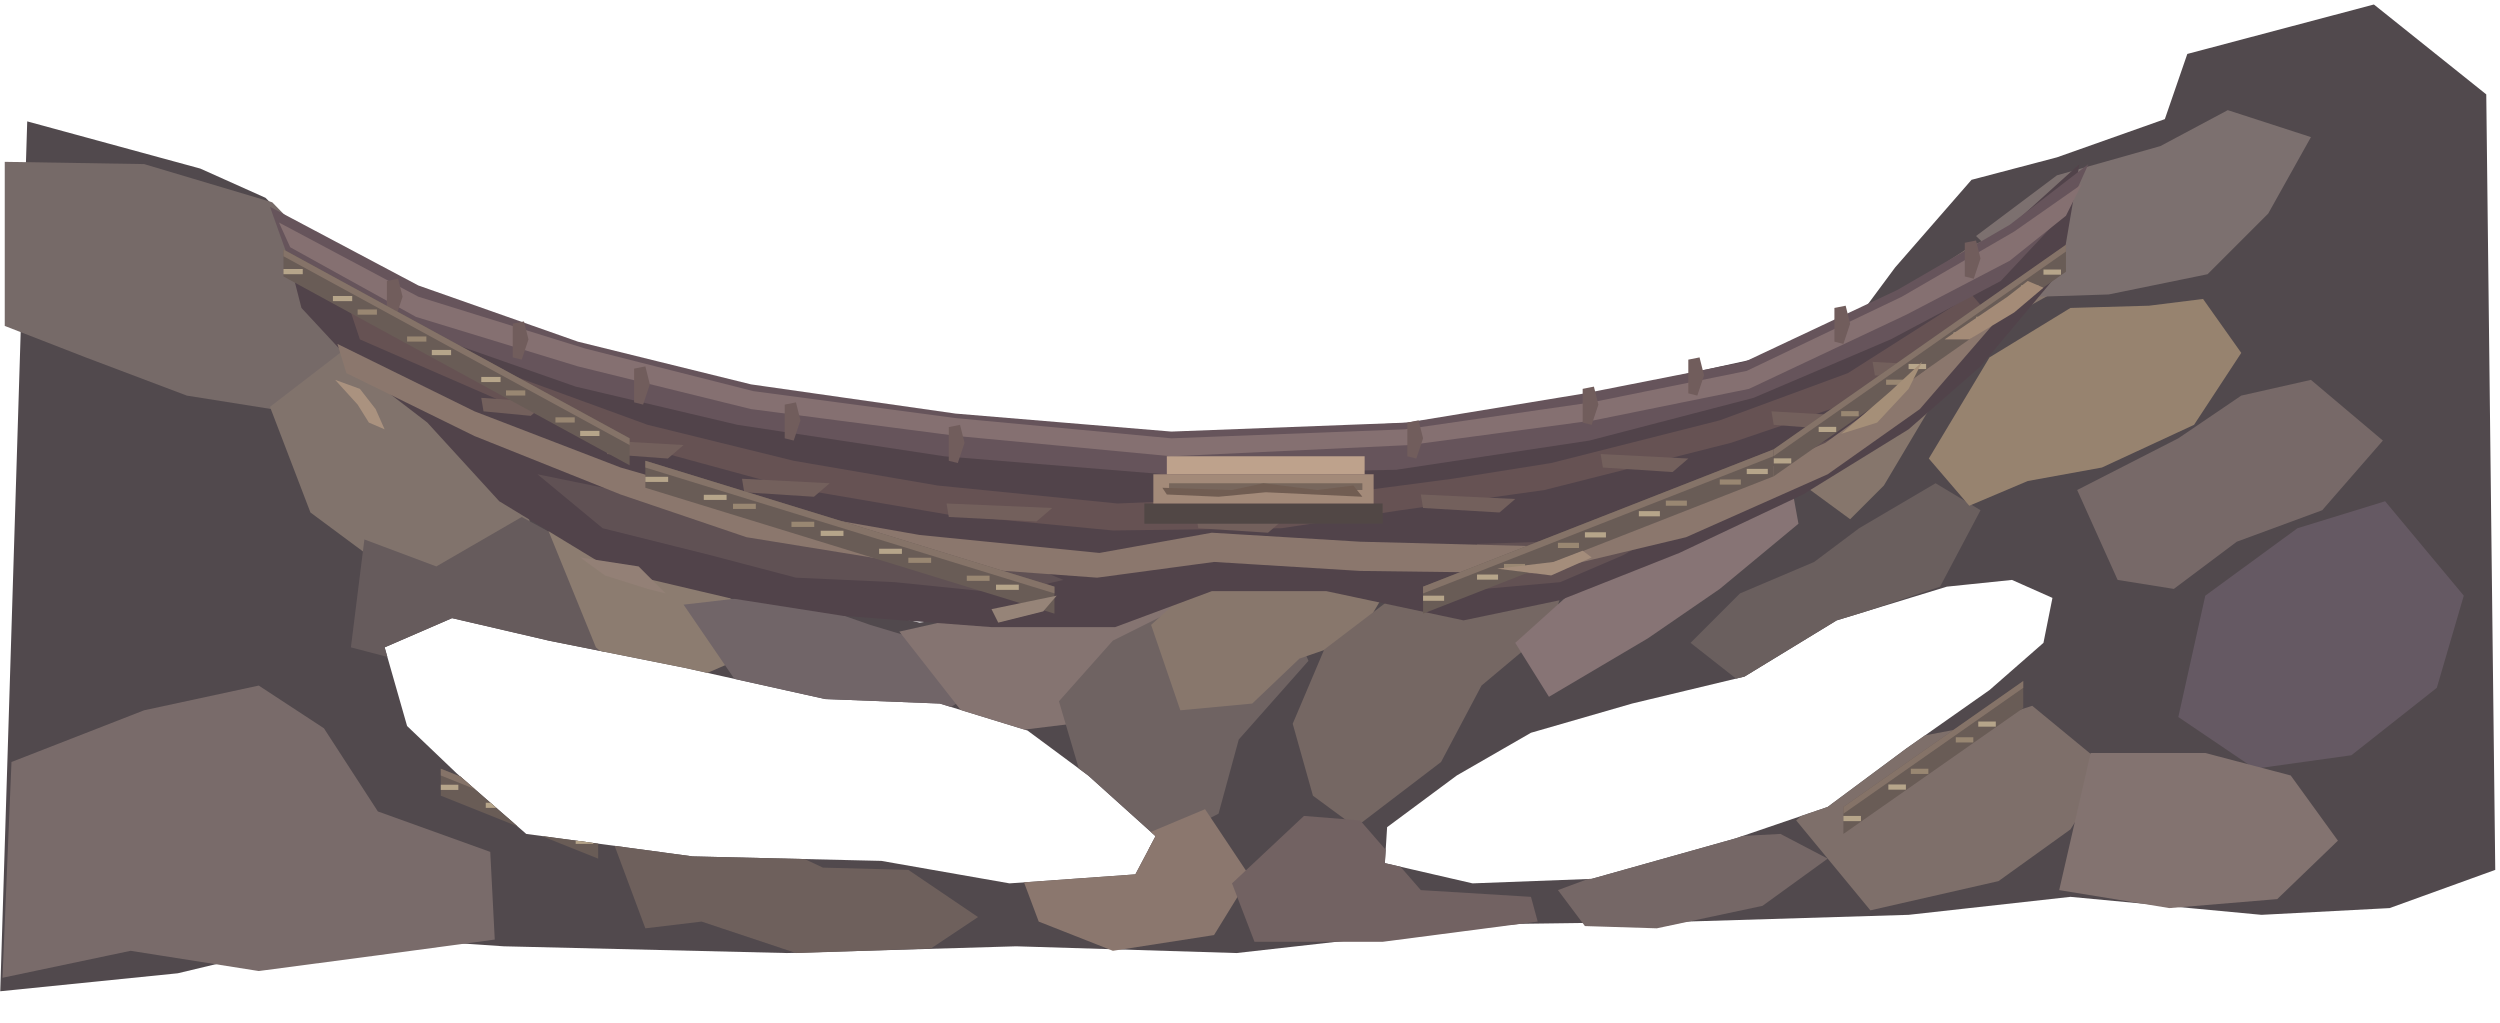
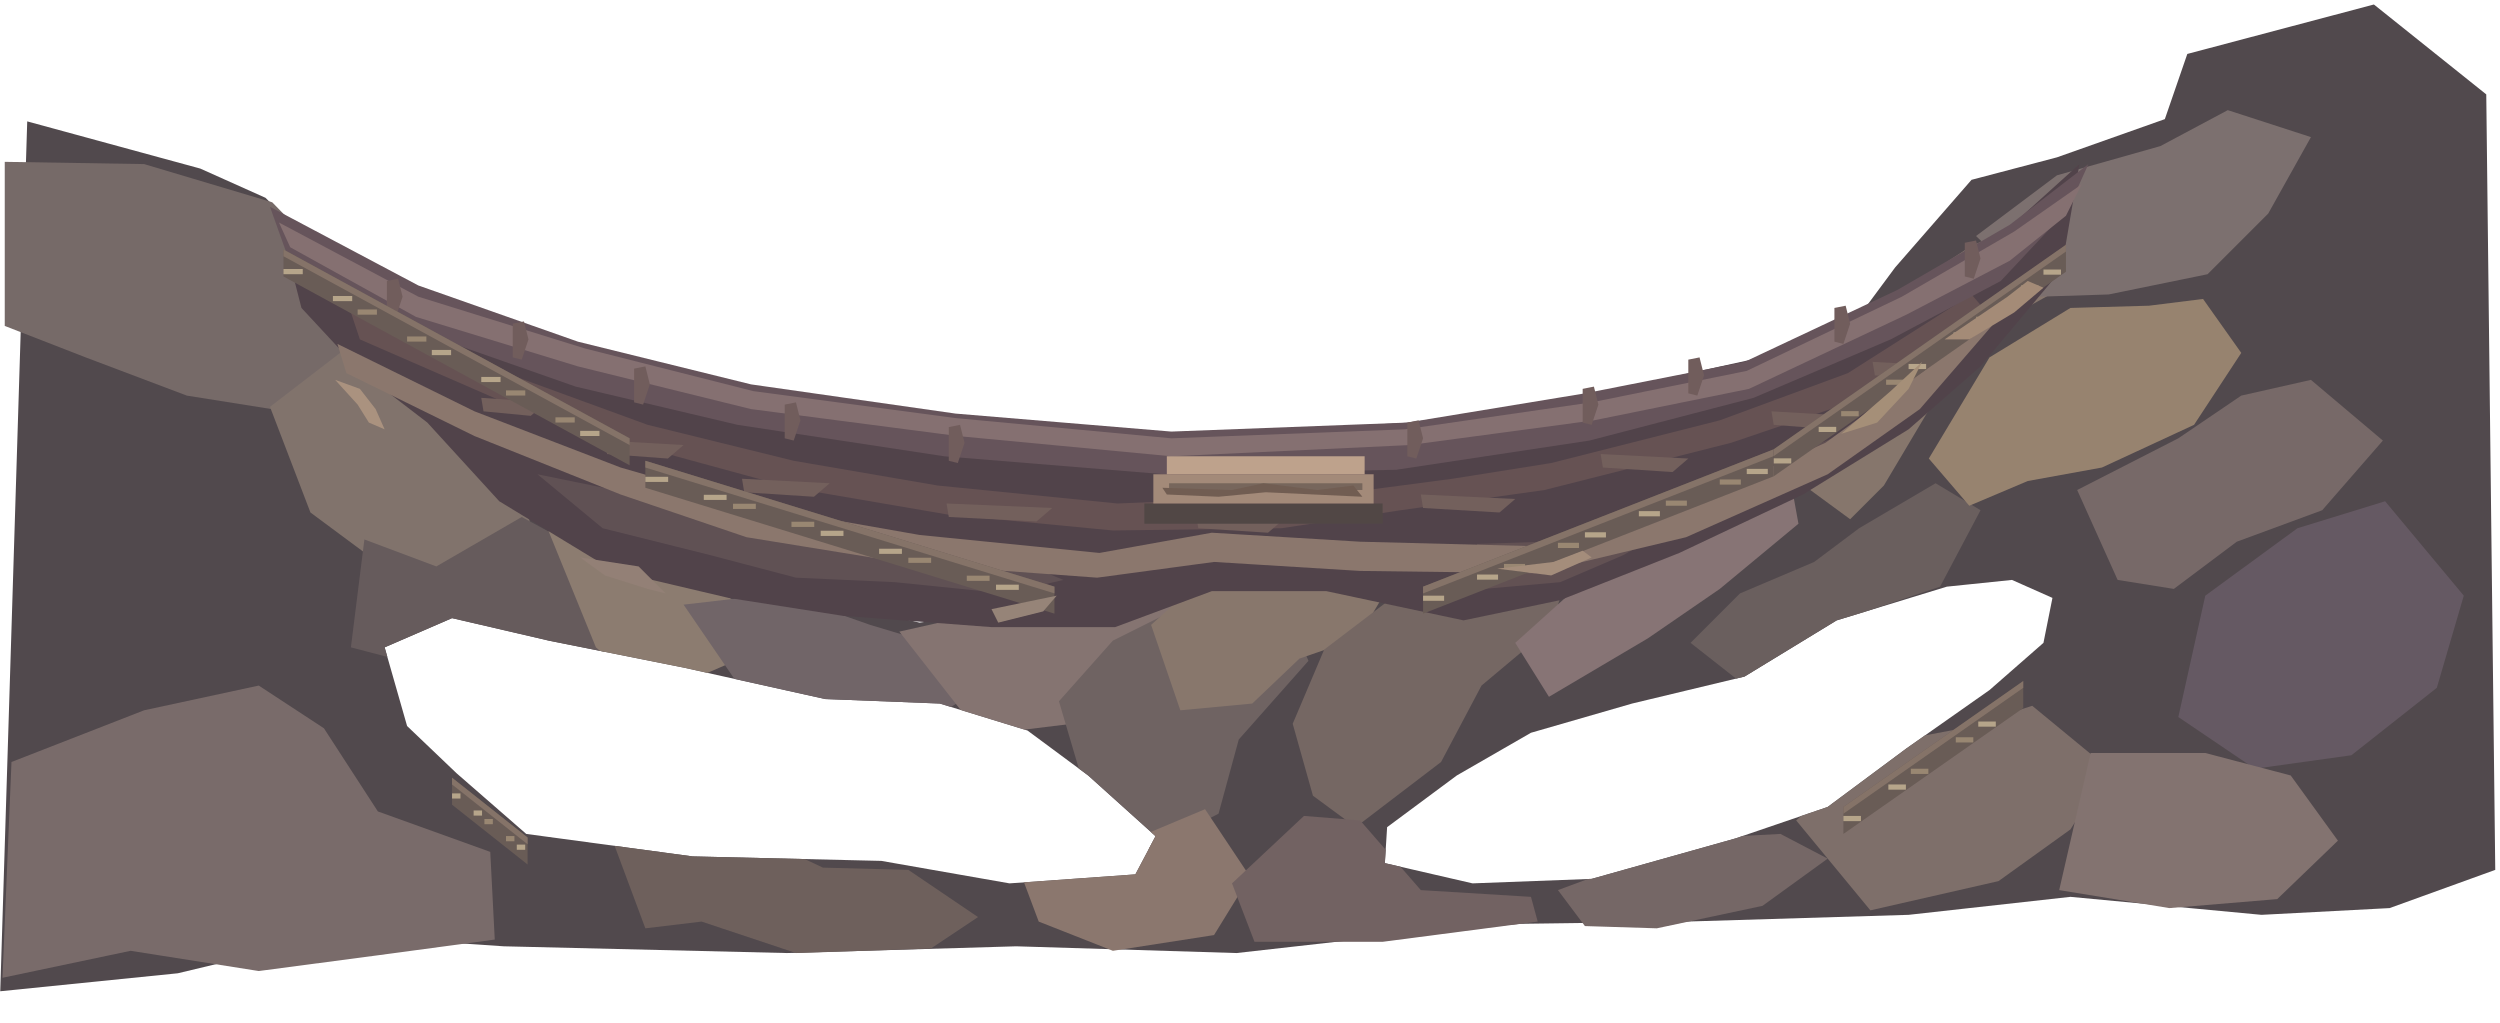
<svg xmlns="http://www.w3.org/2000/svg" width="2200" height="900" viewBox="-112 -42 1112 455">
  <defs>
    <clipPath id="cave-voids">
      <path fill-rule="evenodd" clip-rule="evenodd" d="M-112,-42H1000V413H-112ZM59,246 89,233 132,243 192,255 255,269 306,271 345,283 372,303 402,330 393,347 337,351 280,341 196,339 122,329 91,302 69,281ZM505,326 536,303 569,284 614,271 664,259 705,234 754,219 783,216 801,224 797,244 773,265 736,291 701,317 660,331 596,349 543,351 504,342Z" />
    </clipPath>
  </defs>
  <g id="integrated-mountain-owner" clip-path="url(#cave-voids)">
    <path fill="#51494d" d="M-100,12 -23,33 6,46 48,88 63,121 108,155 129,191 185,211 224,218 297,235 347,228 393,198 442,183 506,188 552,211 582,204 623,183 664,170 691,131 731,77 765,38 803,28 851,11 861,-18 944,-40 994,0 998,345 951,362 894,365 809,357 737,365 638,368 564,369 509,374 438,382 340,379 238,382 112,379 38,374 -33,391 -112,399Z" />
  </g>
  <g id="geology-angular-bulk" clip-path="url(#cave-voids)">
    <path fill="#766a68" d="M-110,30 -48,31 9,48 47,87 41,119 15,141 -29,134 -74,117 -110,103Z" />
    <path fill="#81736c" d="M8,139 47,109 70,130 92,151 118,166 124,192 93,222 57,209 26,186Z" />
    <path fill="#665b5c" d="M50,198 82,210 120,188 144,201 159,230 155,260 124,278 86,257 44,246Z" />
    <path fill="#8c7c70" d="M131,192 151,197 192,212 221,229 215,252 178,268 153,246Z" />
    <path fill="#716568" d="M192,227 235,222 275,236 305,245 320,267 292,284 246,285 218,265Z" />
    <path fill="#857471" d="M288,239 350,225 390,200 420,203 421,230 390,251 373,279 324,285Z" />
    <path fill="#6f6362" d="M359,270 383,243 419,225 457,221 470,252 439,287 430,320 393,339 372,314Z" />
    <path fill="#88776c" d="M400,236 430,209 463,188 495,194 511,210 492,242 466,251 445,271 413,274Z" />
    <path fill="#756763" d="M477,247 519,215 556,209 585,214 578,237 547,263 529,297 491,326 472,312 463,280Z" />
    <path fill="#877475" d="M562,244 592,217 619,192 646,176 684,169 688,191 653,220 621,242 577,268Z" />
    <path fill="#6a5f5e" d="M640,244 662,222 695,208 715,193 749,173 769,185 751,219 718,230 695,253 668,266Z" />
    <path fill="#86766c" d="M681,167 711,114 729,91 764,68 793,54 800,89 773,104 748,137 726,174 711,189Z" />
    <path fill="#7c706f" d="M767,63 803,36 849,23 879,7 916,19 897,53 870,80 826,89 795,90Z" />
    <path fill="#97836f" d="M773,117 809,95 844,94 868,91 885,115 864,147 823,166 790,172 764,183 746,162Z" />
    <path fill="#776968" d="M812,176 857,153 885,134 916,127 948,154 921,185 883,199 855,220 830,216Z" />
    <path fill="#655963" d="M869,223 910,193 949,181 984,223 972,264 934,294 891,300 857,277Z" />
    <path fill="#796b6a" d="M-107,297 -48,274 3,263 32,282 56,319 106,337 108,376 56,383 3,390 -54,381 -111,393Z" />
    <path fill="#6e605c" d="M156,320 203,320 254,344 292,345 323,366 302,380 242,382 200,368 175,371Z" />
    <path fill="#8b776e" d="M341,344 393,331 424,318 444,348 428,374 383,381 350,368Z" />
    <path fill="#726262" d="M436,351 468,321 493,323 520,354 569,357 572,368 503,377 446,377Z" />
    <path fill="#756766" d="M581,354 643,331 680,329 701,340 672,361 625,371 593,370Z" />
    <path fill="#7e6f6a" d="M687,323 724,289 761,282 792,272 826,300 809,327 777,350 720,363Z" />
    <path fill="#837370" d="M818,293 869,293 907,303 928,332 901,358 853,362 804,354Z" />
  </g>
  <g id="recessed-terraces-no-collision" clip-path="url(#cave-voids)">
    <path fill="#51434a" d="M12,56 74,87 145,111 222,130 313,143 408,152 515,146 594,134 667,118 732,88 782,59 813,31 805,78 769,121 737,149 690,178 635,204 582,225 539,234 478,221 427,221 384,237 329,237 263,232 212,224 161,212 110,181 78,146 48,123 22,95Z" />
    <path fill="#665253" d="M42,91 113,124 176,147 241,163 305,174 385,182 481,178 534,171 578,164 653,145 710,124 765,89 771,96 720,134 658,155 575,176 511,185 458,193 383,194 310,187 240,175 174,157 110,136 48,109Z" />
    <path fill="#605154" d="M127,169 176,179 217,194 286,201 313,209 339,207 361,216 335,222 286,217 242,215 204,205 156,193Z" />
    <path fill="#625153" d="M545,200 575,199 614,188 643,175 677,164 703,153 704,163 677,177 640,188 610,205 582,217 548,220Z" />
    <path fill="#73605c" d="M102,135 131,137 124,143 103,141Z" />
    <path fill="#73605c" d="M157,154 192,156 185,162 158,160Z" />
    <path fill="#73605c" d="M218,171 257,173 250,179 219,177Z" />
    <path fill="#73605c" d="M309,182 356,184 349,190 310,188Z" />
    <path fill="#73605c" d="M420,187 459,189 452,195 421,193Z" />
    <path fill="#73605c" d="M520,178 562,180 555,186 521,184Z" />
    <path fill="#73605c" d="M600,160 639,162 632,168 601,166Z" />
    <path fill="#73605c" d="M676,141 710,143 703,149 677,147Z" />
    <path fill="#73605c" d="M721,119 757,121 750,127 722,125Z" />
    <path fill="#66545b" d="M8,50 74,85 145,110 222,129 313,142 409,150 514,146 593,133 664,119 732,87 782,58 817,31 808,51 778,83 729,109 668,135 595,154 509,167 406,169 308,161 216,147 144,130 67,103 18,78Z" />
    <path fill="#857071" d="M12,57 74,90 148,113 223,132 313,144 409,153 513,149 596,137 665,123 734,90 784,61 814,40 807,54 782,74 736,98 666,131 597,145 515,156 409,161 314,152 222,140 145,121 73,99 17,68Z" />
    <path fill="#8b776d" d="M38,111 99,141 164,166 223,183 297,196 377,204 427,195 493,199 571,201 637,183 700,155 744,123 774,91 774,103 742,140 701,169 638,197 571,213 493,212 428,208 376,215 294,209 220,197 164,178 99,152 42,124Z" />
    <path fill="#715d5c" d="M60,83 65,82 67,90 64,99 60,98Z" />
    <path fill="#715d5c" d="M116,102 121,101 123,109 120,118 116,117Z" />
    <path fill="#715d5c" d="M170,122 175,121 177,129 174,138 170,137Z" />
    <path fill="#715d5c" d="M237,138 242,137 244,145 241,154 237,153Z" />
    <path fill="#715d5c" d="M310,148 315,147 317,155 314,164 310,163Z" />
    <path fill="#715d5c" d="M514,146 519,145 521,153 518,162 514,161Z" />
    <path fill="#715d5c" d="M592,131 597,130 599,138 596,147 592,146Z" />
    <path fill="#715d5c" d="M639,118 644,117 646,125 643,134 639,133Z" />
    <path fill="#715d5c" d="M704,95 709,94 711,102 708,111 704,110Z" />
    <path fill="#715d5c" d="M762,66 767,65 769,73 766,82 762,81Z" />
  </g>
  <g id="central-empty-seat-and-step-profile" clip-path="url(#cave-voids)">
    <path fill="#514745" d="M397,182 503,182 503,191 397,191Z" />
    <path fill="#a38a79" d="M401,169 499,169 499,182 401,182Z" />
    <path fill="#bea28c" d="M407,161 495,161 495,169 407,169Z" />
    <path fill="#77665c" d="M408,173 494,173 494,176 408,176Z" />
    <path fill="#715d52" d="M405,175 436,176 450,173 474,176 490,174 494,179 451,177 430,179 407,178Z" />
    <path fill="#695c56" d="M14,69 168,153 168,165 14,81Z" />
    <path fill="#857368" d="M14,69 168,153 168,156 14,72Z" />
    <path fill="#b6a58a" d="M14,77.68 22.58,77.68 22.58,79.98 14,79.98Z" />
    <path fill="#b6a58a" d="M36,89.68 44.58,89.68 44.58,91.98 36,91.98Z" />
    <path fill="#998772" d="M47,95.68 55.58,95.68 55.58,97.98 47,97.98Z" />
    <path fill="#998772" d="M69,107.68 77.58,107.68 77.58,109.98 69,109.98Z" />
    <path fill="#b6a58a" d="M80,113.68 88.58,113.68 88.58,115.98 80,115.98Z" />
    <path fill="#b6a58a" d="M102,125.68 110.58,125.68 110.58,127.98 102,127.98Z" />
    <path fill="#998772" d="M113,131.68 121.58,131.68 121.58,133.98 113,133.98Z" />
    <path fill="#998772" d="M135,143.68 143.58,143.68 143.58,145.98 135,145.98Z" />
    <path fill="#b6a58a" d="M146,149.68 154.58,149.68 154.58,151.98 146,151.98Z" />
    <path fill="#695c56" d="M175,163 357,219 357,231 175,175Z" />
    <path fill="#857368" d="M175,163 357,219 357,222 175,166Z" />
    <path fill="#b6a58a" d="M175,170.12 185.14,170.12 185.14,172.42 175,172.42Z" />
    <path fill="#b6a58a" d="M201,178.12 211.14,178.12 211.14,180.42 201,180.42Z" />
    <path fill="#998772" d="M214,182.12 224.14,182.12 224.14,184.42 214,184.42Z" />
    <path fill="#998772" d="M240,190.12 250.14,190.12 250.14,192.42 240,192.42Z" />
    <path fill="#b6a58a" d="M253,194.12 263.14,194.12 263.14,196.42 253,196.42Z" />
    <path fill="#b6a58a" d="M279,202.12 289.14,202.12 289.14,204.42 279,204.42Z" />
    <path fill="#998772" d="M292,206.12 302.14,206.12 302.14,208.42 292,208.42Z" />
    <path fill="#998772" d="M318,214.12 328.14,214.12 328.14,216.42 318,216.42Z" />
    <path fill="#b6a58a" d="M331,218.12 341.14,218.12 341.14,220.42 331,220.42Z" />
    <path fill="#695c56" d="M521,219 677,157.9 677,169.9 521,231Z" />
    <path fill="#857368" d="M521,219 677,157.9 677,160.9 521,222Z" />
    <path fill="#b6a58a" d="M521,223 530.36,223 530.36,225.3 521,225.3Z" />
    <path fill="#b6a58a" d="M545,213.6 554.36,213.6 554.36,215.9 545,215.9Z" />
    <path fill="#998772" d="M557,208.9 566.36,208.9 566.36,211.2 557,211.2Z" />
    <path fill="#998772" d="M581,199.5 590.36,199.5 590.36,201.8 581,201.8Z" />
    <path fill="#b6a58a" d="M593,194.8 602.36,194.8 602.36,197.1 593,197.1Z" />
    <path fill="#b6a58a" d="M617,185.4 626.36,185.4 626.36,187.7 617,187.7Z" />
    <path fill="#998772" d="M629,180.7 638.36,180.7 638.36,183 629,183Z" />
    <path fill="#998772" d="M653,171.3 662.36,171.3 662.36,173.6 653,173.6Z" />
    <path fill="#b6a58a" d="M665,166.6 674.36,166.6 674.36,168.9 665,168.9Z" />
    <path fill="#695c56" d="M677,157.9 807,66.9 807,78.9 677,169.9Z" />
    <path fill="#857368" d="M677,157.9 807,66.9 807,69.9 677,160.9Z" />
    <path fill="#b6a58a" d="M677,161.9 684.8,161.9 684.8,164.2 677,164.2Z" />
    <path fill="#b6a58a" d="M697,147.9 704.8,147.9 704.8,150.2 697,150.2Z" />
    <path fill="#998772" d="M707,140.9 714.8,140.9 714.8,143.2 707,143.2Z" />
    <path fill="#998772" d="M727,126.9 734.8,126.9 734.8,129.2 727,129.2Z" />
    <path fill="#b6a58a" d="M737,119.9 744.8,119.9 744.8,122.2 737,122.2Z" />
    <path fill="#b6a58a" d="M757,105.9 764.8,105.9 764.8,108.2 757,108.2Z" />
    <path fill="#998772" d="M767,98.9 774.8,98.9 774.8,101.2 767,101.2Z" />
    <path fill="#998772" d="M787,84.9 794.8,84.9 794.8,87.2 787,87.2Z" />
    <path fill="#b6a58a" d="M797,77.9 804.8,77.9 804.8,80.2 797,80.2Z" />
-     <path fill="#695c56" d="M84,300 154,328 154,340 84,312Z" />
-     <path fill="#857368" d="M84,300 154,328 154,331 84,303Z" />
-     <path fill="#b6a58a" d="M84,307.12 91.8,307.12 91.8,309.42 84,309.42Z" />
-     <path fill="#b6a58a" d="M104,315.12 111.8,315.12 111.8,317.42 104,317.42Z" />
-     <path fill="#998772" d="M114,319.12 121.8,319.12 121.8,321.42 114,321.42Z" />
-     <path fill="#998772" d="M134,327.12 141.8,327.12 141.8,329.42 134,329.42Z" />
-     <path fill="#b6a58a" d="M144,331.12 151.8,331.12 151.8,333.42 144,333.42Z" />
+     <path fill="#695c56" d="M89,304 122.6,330.6 122.6,342.6 89,316Z" />
+     <path fill="#857368" d="M89,304 122.6,330.6 122.6,333.6 89,307Z" />
+     <path fill="#b6a58a" d="M89,310.964 92.744,310.964 92.744,313.264 89,313.264Z" />
+     <path fill="#b6a58a" d="M98.6,318.564 102.344,318.564 102.344,320.864 98.6,320.864Z" />
+     <path fill="#998772" d="M103.4,322.364 107.144,322.364 107.144,324.664 103.4,324.664Z" />
+     <path fill="#998772" d="M113,329.964 116.744,329.964 116.744,332.264 113,332.264Z" />
+     <path fill="#b6a58a" d="M117.8,333.764 121.544,333.764 121.544,336.064 117.8,336.064Z" />
    <path fill="#695c56" d="M708,317 788,261 788,273 708,329Z" />
    <path fill="#857368" d="M708,317 788,261 788,264 708,320Z" />
    <path fill="#b6a58a" d="M708,321 715.8,321 715.8,323.3 708,323.3Z" />
    <path fill="#b6a58a" d="M728,307 735.8,307 735.8,309.3 728,309.3Z" />
    <path fill="#998772" d="M738,300 745.8,300 745.8,302.3 738,302.3Z" />
    <path fill="#998772" d="M758,286 765.8,286 765.8,288.3 758,288.3Z" />
    <path fill="#b6a58a" d="M768,279 775.8,279 775.8,281.3 768,281.3Z" />
  </g>
  <g id="edge-local-grain-marks" clip-path="url(#cave-voids)">
    <path fill="#aa927f" d="M37,127 48,131 55,140 59,149 52,146 47,138Z" />
    <path fill="#938076" d="M146,206 172,210 184,222 176,220 157,214Z" />
    <path fill="#968478" d="M329,229 358,223 352,230 332,235Z" />
    <path fill="#a48d7b" d="M554,211 579,208 592,203 596,206 578,214Z" />
    <path fill="#a58f78" d="M707,151 729,132 743,119 737,131 723,146Z" />
    <path fill="#a48b77" d="M753,109 781,90 790,83 797,86 784,97 764,109Z" />
  </g>
</svg>
